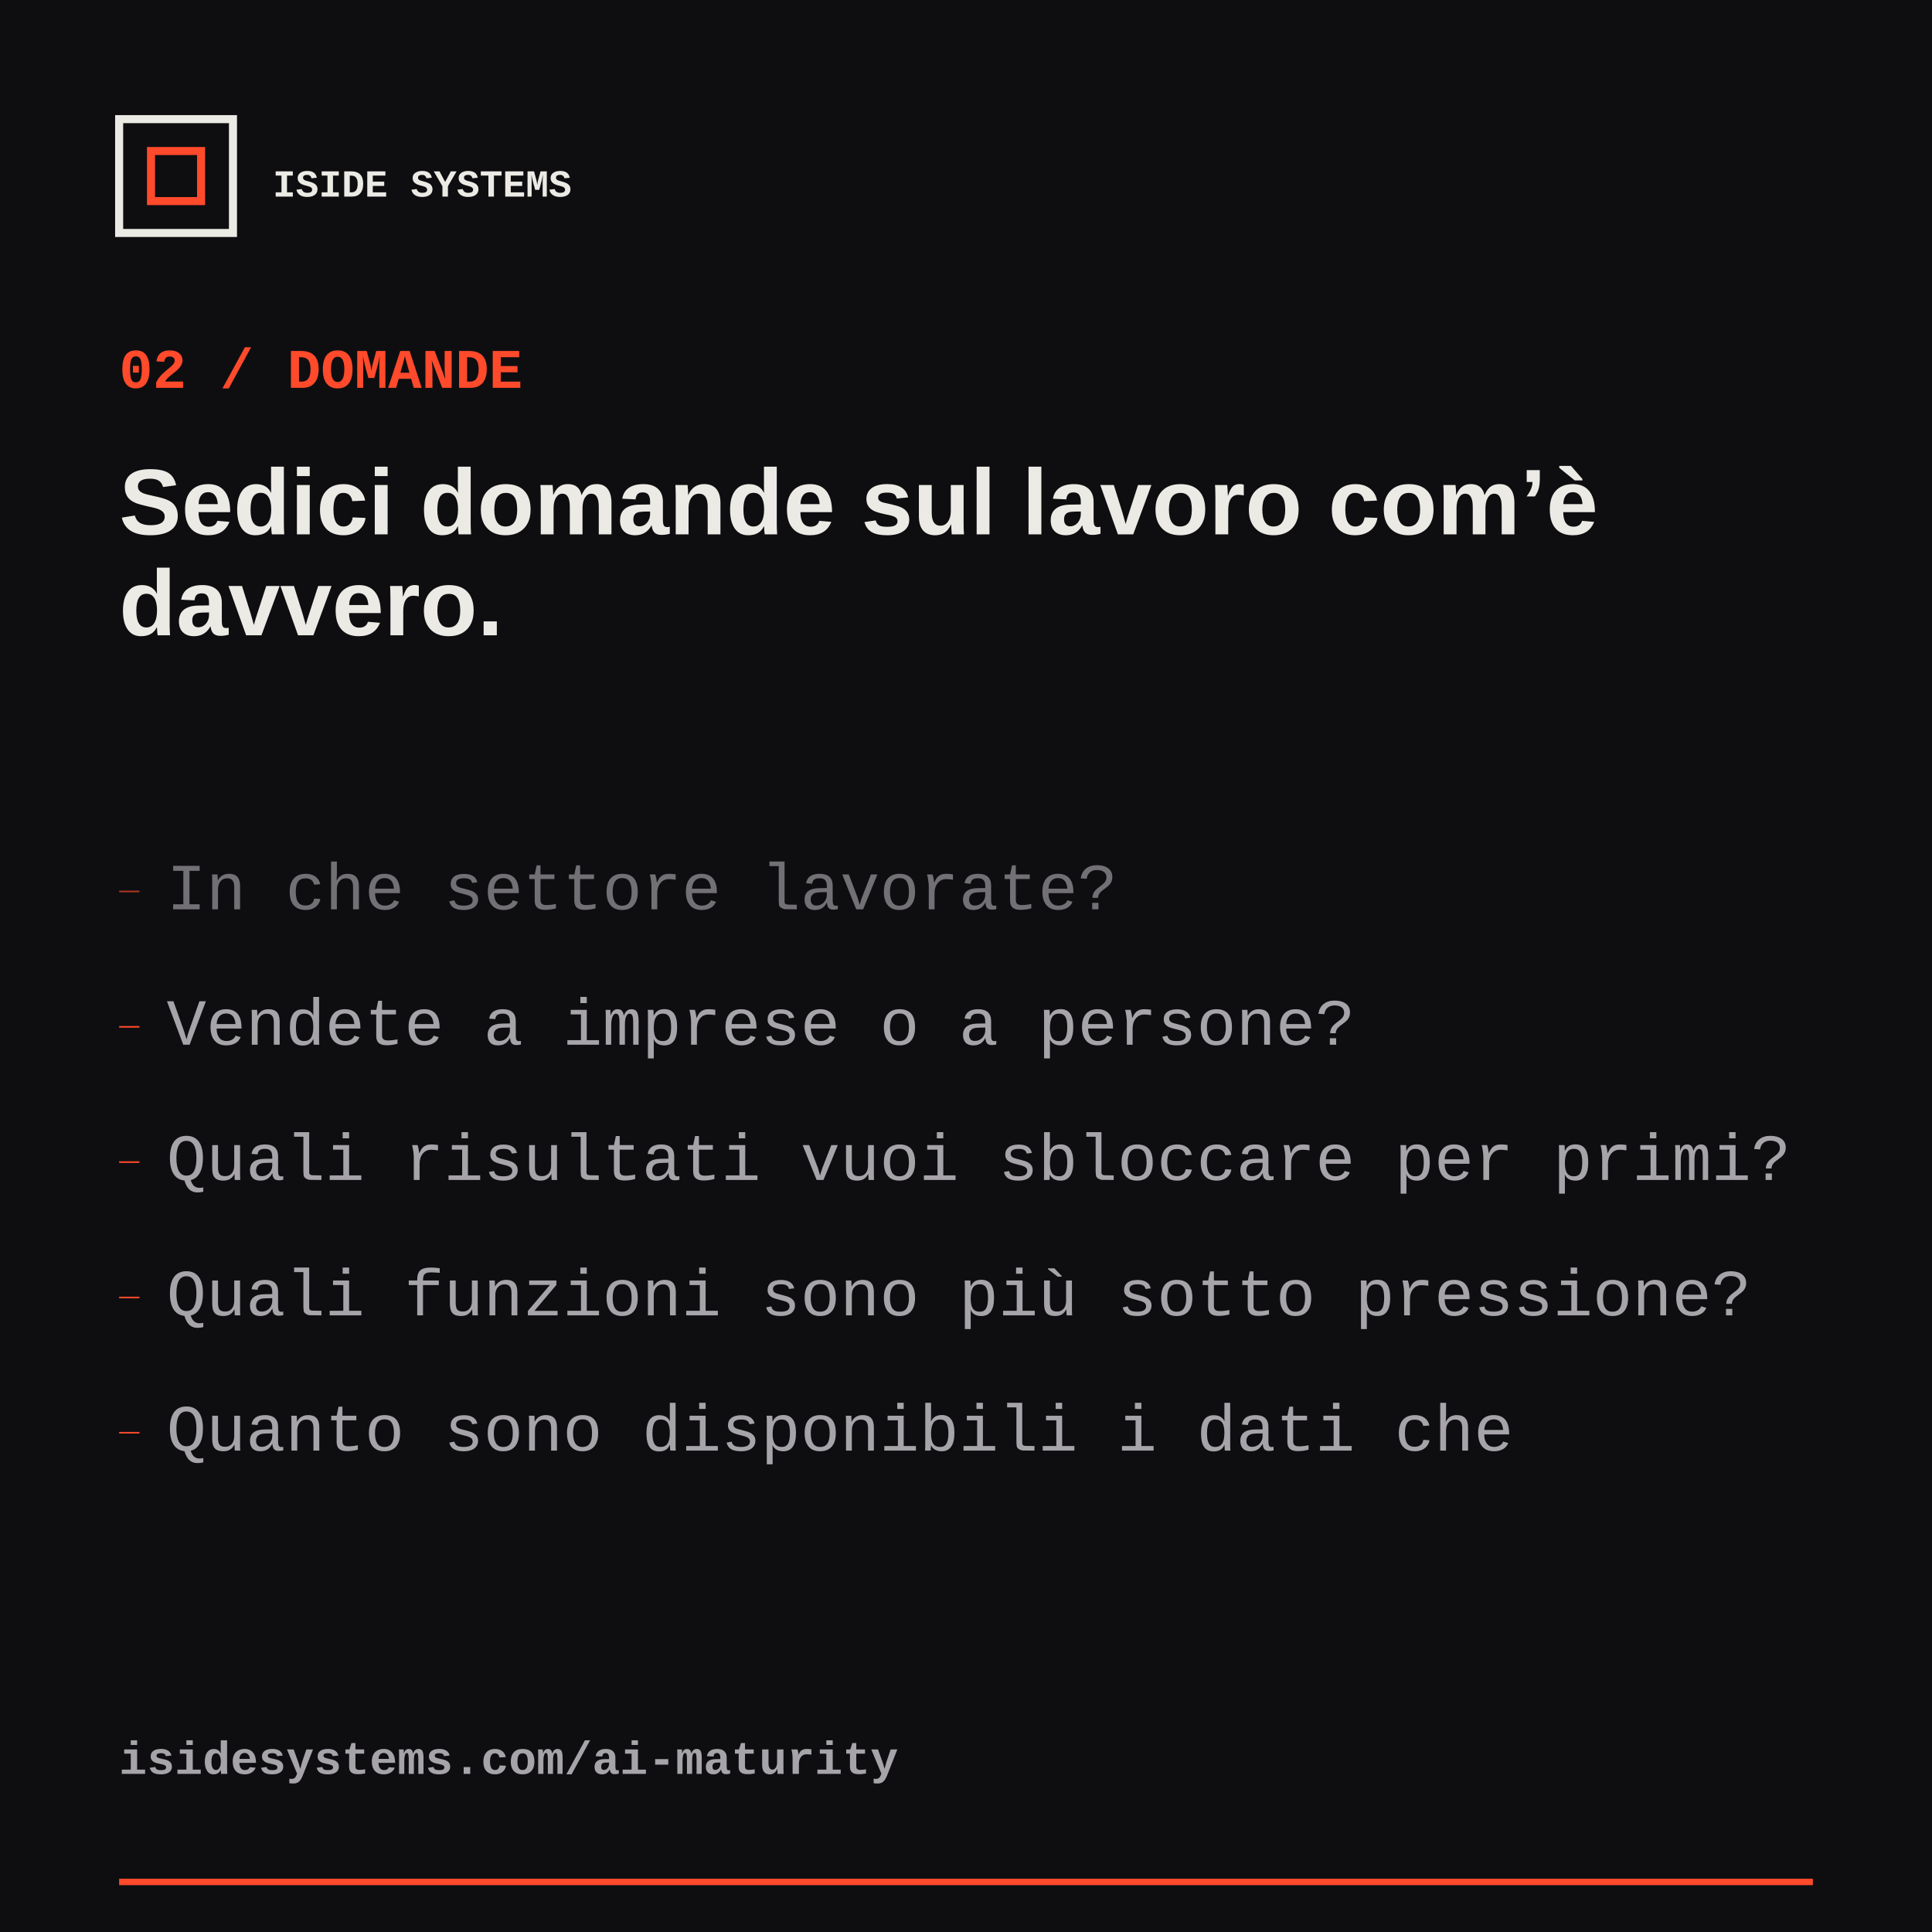
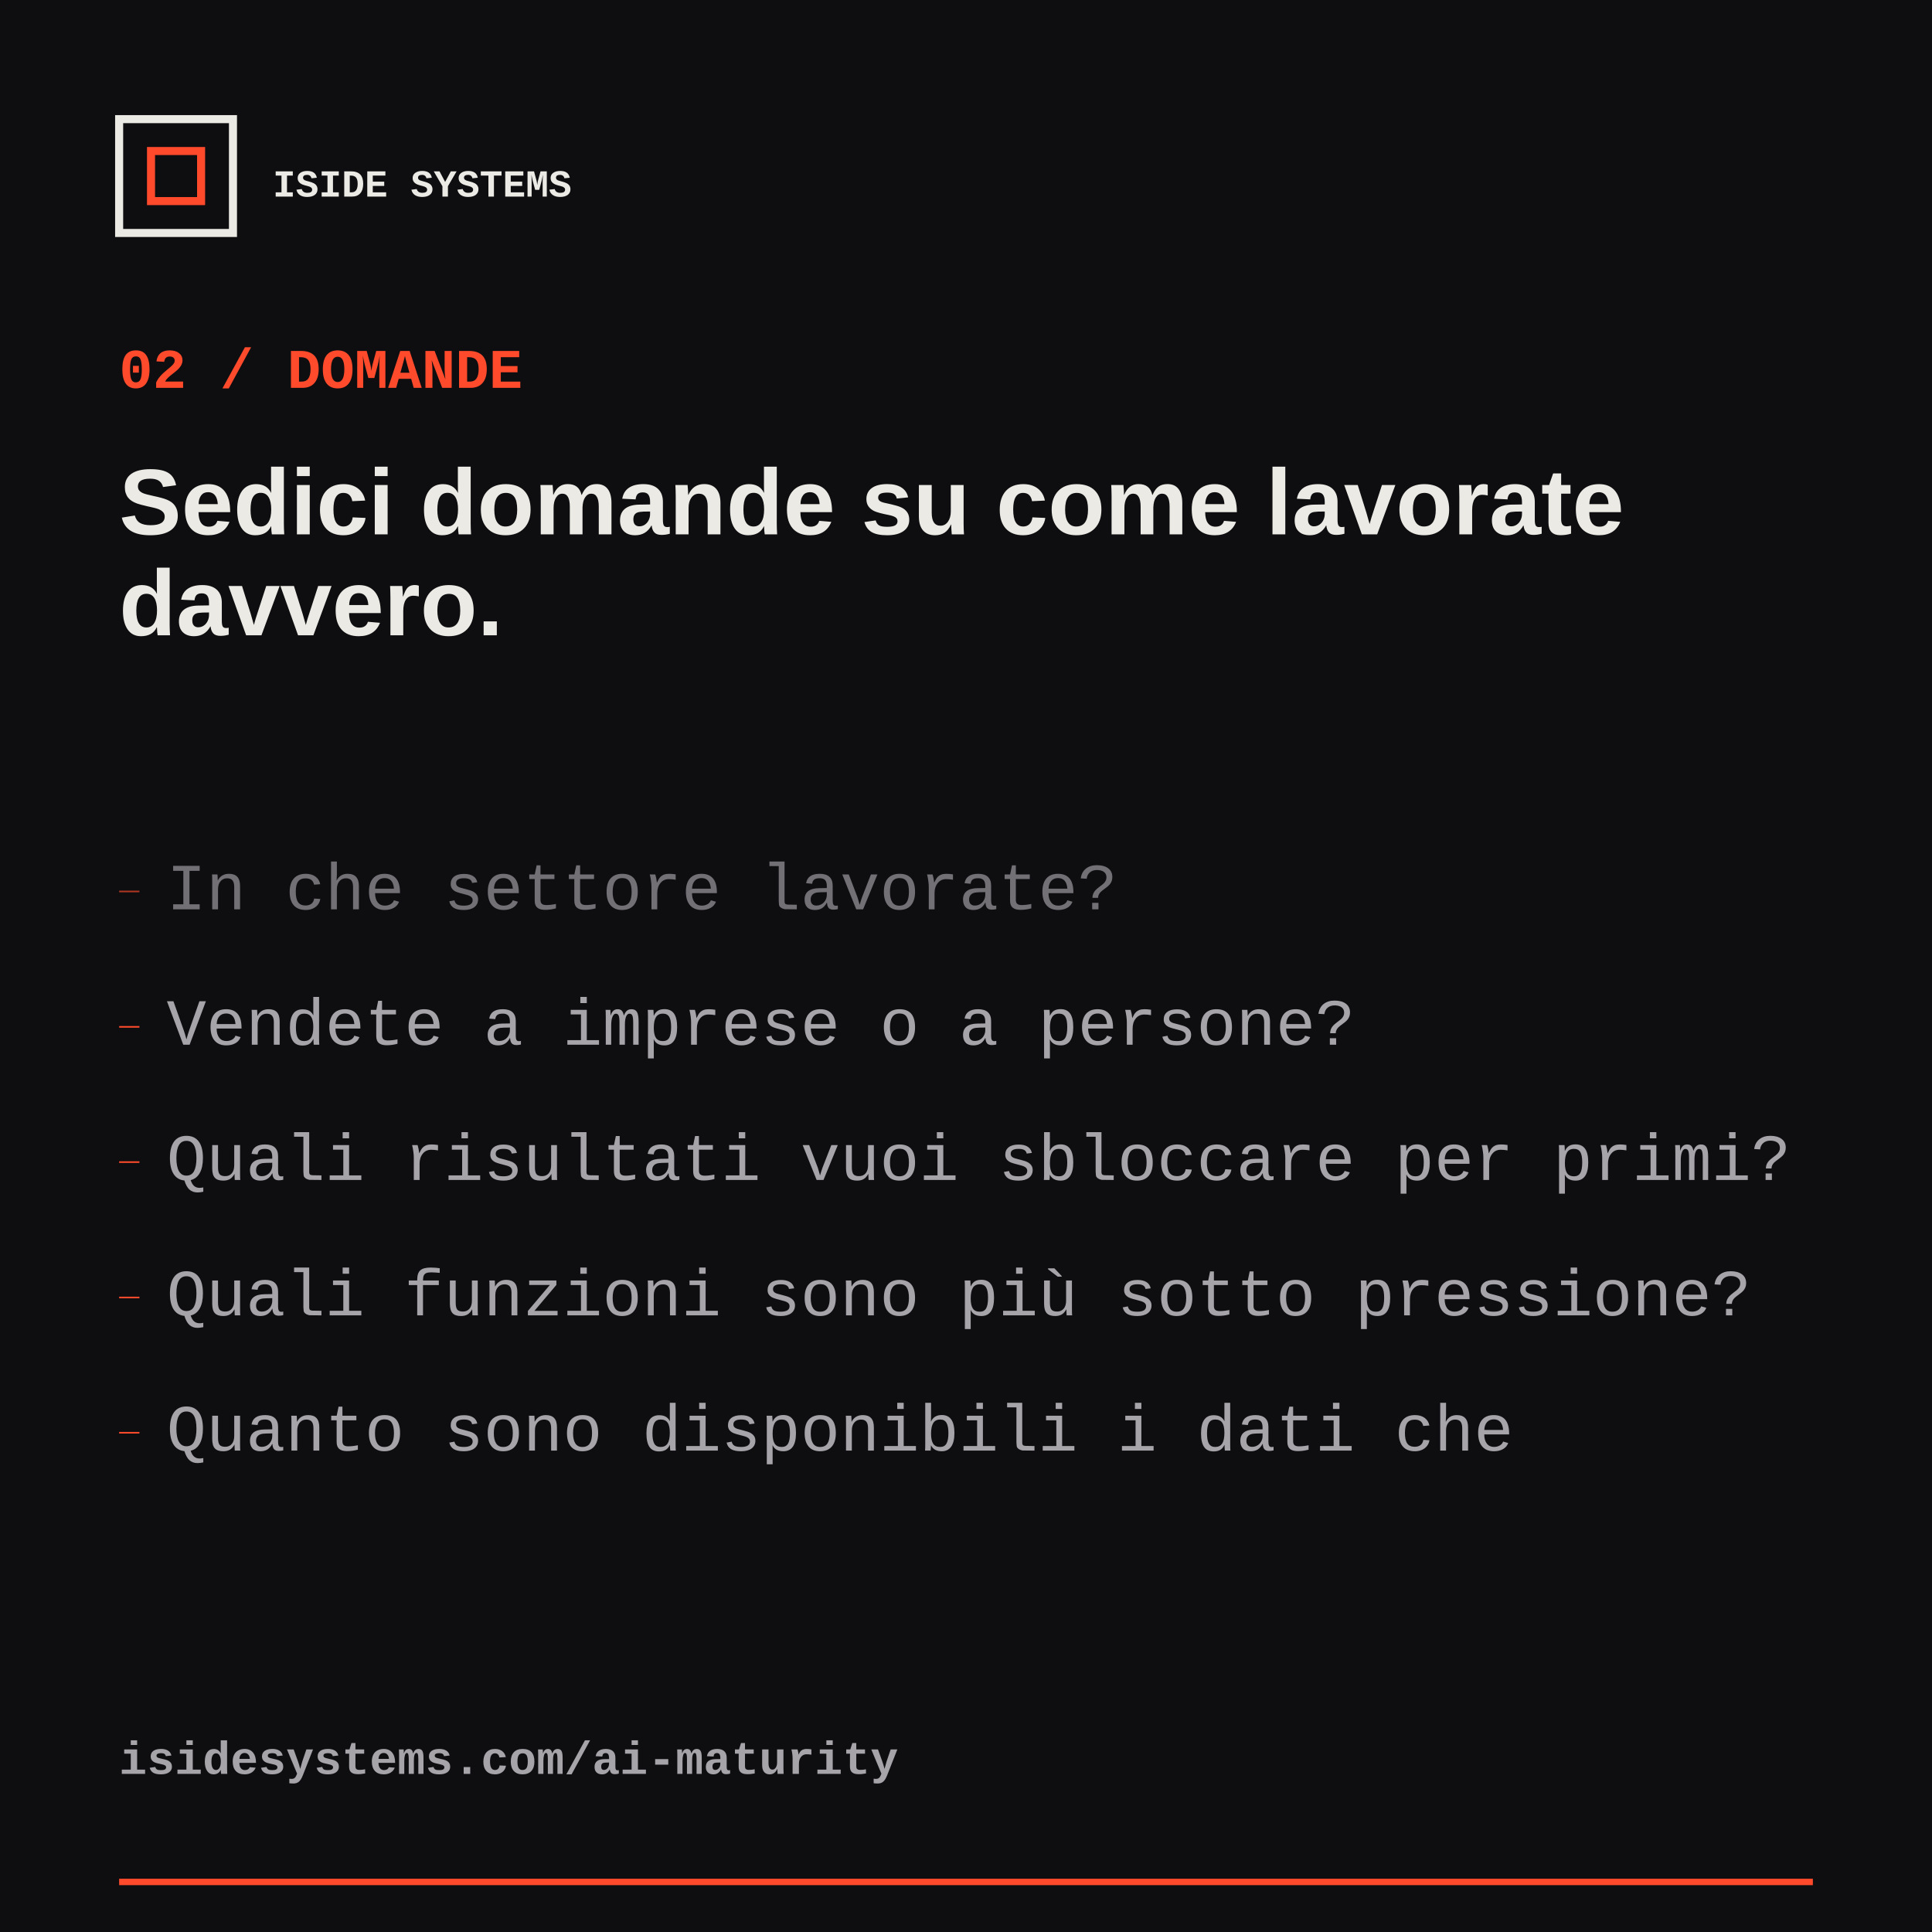
<svg xmlns="http://www.w3.org/2000/svg" width="1200" height="1200" viewBox="0 0 1200 1200">
  <rect width="1200" height="1200" fill="#0e0e11" />
  <rect x="74" y="74" width="70.7" height="70.7" fill="none" stroke="#eceae4" stroke-width="5" />
  <rect x="93.8" y="93.8" width="31.1" height="31.1" fill="none" stroke="#ff4a2b" stroke-width="5" />
  <text x="169.4" y="122.1" fill="#eceae4" font-family="Menlo,Courier New,monospace" font-size="23.8" font-weight="650" letter-spacing="0.00" text-anchor="start">ISIDE SYSTEMS</text>
  <text x="74.0" y="240.9" fill="#ff4a2b" font-family="Menlo,Courier New,monospace" font-size="34.8" font-weight="600" letter-spacing="0.00" text-anchor="start" textLength="252.0" lengthAdjust="spacingAndGlyphs">02 / DOMANDE</text>
-   <text x="74.0" y="331.9" fill="#eceae4" font-family="Helvetica Neue,Arial,sans-serif" font-size="58.0" font-weight="700" letter-spacing="0.00" text-anchor="start" textLength="912.0" lengthAdjust="spacingAndGlyphs">Sedici domande sul lavoro com’è</text>
+   <text x="74.0" y="331.9" fill="#eceae4" font-family="Helvetica Neue,Arial,sans-serif" font-size="58.0" font-weight="700" letter-spacing="0.00" text-anchor="start" textLength="932.0" lengthAdjust="spacingAndGlyphs">Sedici domande su come lavorate</text>
  <text x="74.0" y="394.6" fill="#eceae4" font-family="Helvetica Neue,Arial,sans-serif" font-size="58.0" font-weight="700" letter-spacing="0.00" text-anchor="start" textLength="235.0" lengthAdjust="spacingAndGlyphs">davvero.</text>
  <g>
    <path d="M74.0 469.7h12.6" stroke="#ff4a2b" stroke-opacity="0.00" />
    <text opacity="0.00" x="103.5" y="480.8" fill="#a6a3a9" font-family="Menlo,Courier New,monospace" font-size="41.0" font-weight="400" letter-spacing="0.00" text-anchor="start" textLength="525.0" lengthAdjust="spacingAndGlyphs">Quante persone siete?</text>
    <path d="M74.0 553.7h12.6" stroke="#ff4a2b" stroke-opacity="0.66" />
    <text opacity="0.66" x="103.5" y="564.8" fill="#a6a3a9" font-family="Menlo,Courier New,monospace" font-size="41.0" font-weight="400" letter-spacing="0.00" text-anchor="start" textLength="600.0" lengthAdjust="spacingAndGlyphs">In che settore lavorate?</text>
    <path d="M74.0 637.8h12.6" stroke="#ff4a2b" stroke-opacity="1.00" />
    <text opacity="1.00" x="103.5" y="648.9" fill="#a6a3a9" font-family="Menlo,Courier New,monospace" font-size="41.0" font-weight="400" letter-spacing="0.00" text-anchor="start" textLength="750.0" lengthAdjust="spacingAndGlyphs">Vendete a imprese o a persone?</text>
    <path d="M74.0 721.8h12.6" stroke="#ff4a2b" stroke-opacity="1.00" />
    <text opacity="1.00" x="103.5" y="732.9" fill="#a6a3a9" font-family="Menlo,Courier New,monospace" font-size="41.0" font-weight="400" letter-spacing="0.00" text-anchor="start" textLength="1025.0" lengthAdjust="spacingAndGlyphs">Quali risultati vuoi sbloccare per primi?</text>
    <path d="M74.0 805.9h12.6" stroke="#ff4a2b" stroke-opacity="1.00" />
    <text opacity="1.00" x="103.5" y="817.0" fill="#a6a3a9" font-family="Menlo,Courier New,monospace" font-size="41.0" font-weight="400" letter-spacing="0.00" text-anchor="start" textLength="1000.0" lengthAdjust="spacingAndGlyphs">Quali funzioni sono più sotto pressione?</text>
    <path d="M74.0 889.9h12.6" stroke="#ff4a2b" stroke-opacity="1.00" />
    <text opacity="1.00" x="103.5" y="901.0" fill="#a6a3a9" font-family="Menlo,Courier New,monospace" font-size="41.0" font-weight="400" letter-spacing="0.00" text-anchor="start" textLength="850.0" lengthAdjust="spacingAndGlyphs">Quanto sono disponibili i dati che</text>
  </g>
  <text x="74.0" y="1101.8" fill="#a6a3a9" font-family="Menlo,Courier New,monospace" font-size="28.8" font-weight="600" letter-spacing="0.00" text-anchor="start" textLength="476.0" lengthAdjust="spacingAndGlyphs">isidesystems.com/ai-maturity</text>
  <path d="M74 1168.9H1126" stroke="#eceae4" stroke-opacity=".15" />
  <path d="M74 1168.9H1126" stroke="#ff4a2b" stroke-width="4" />
</svg>
